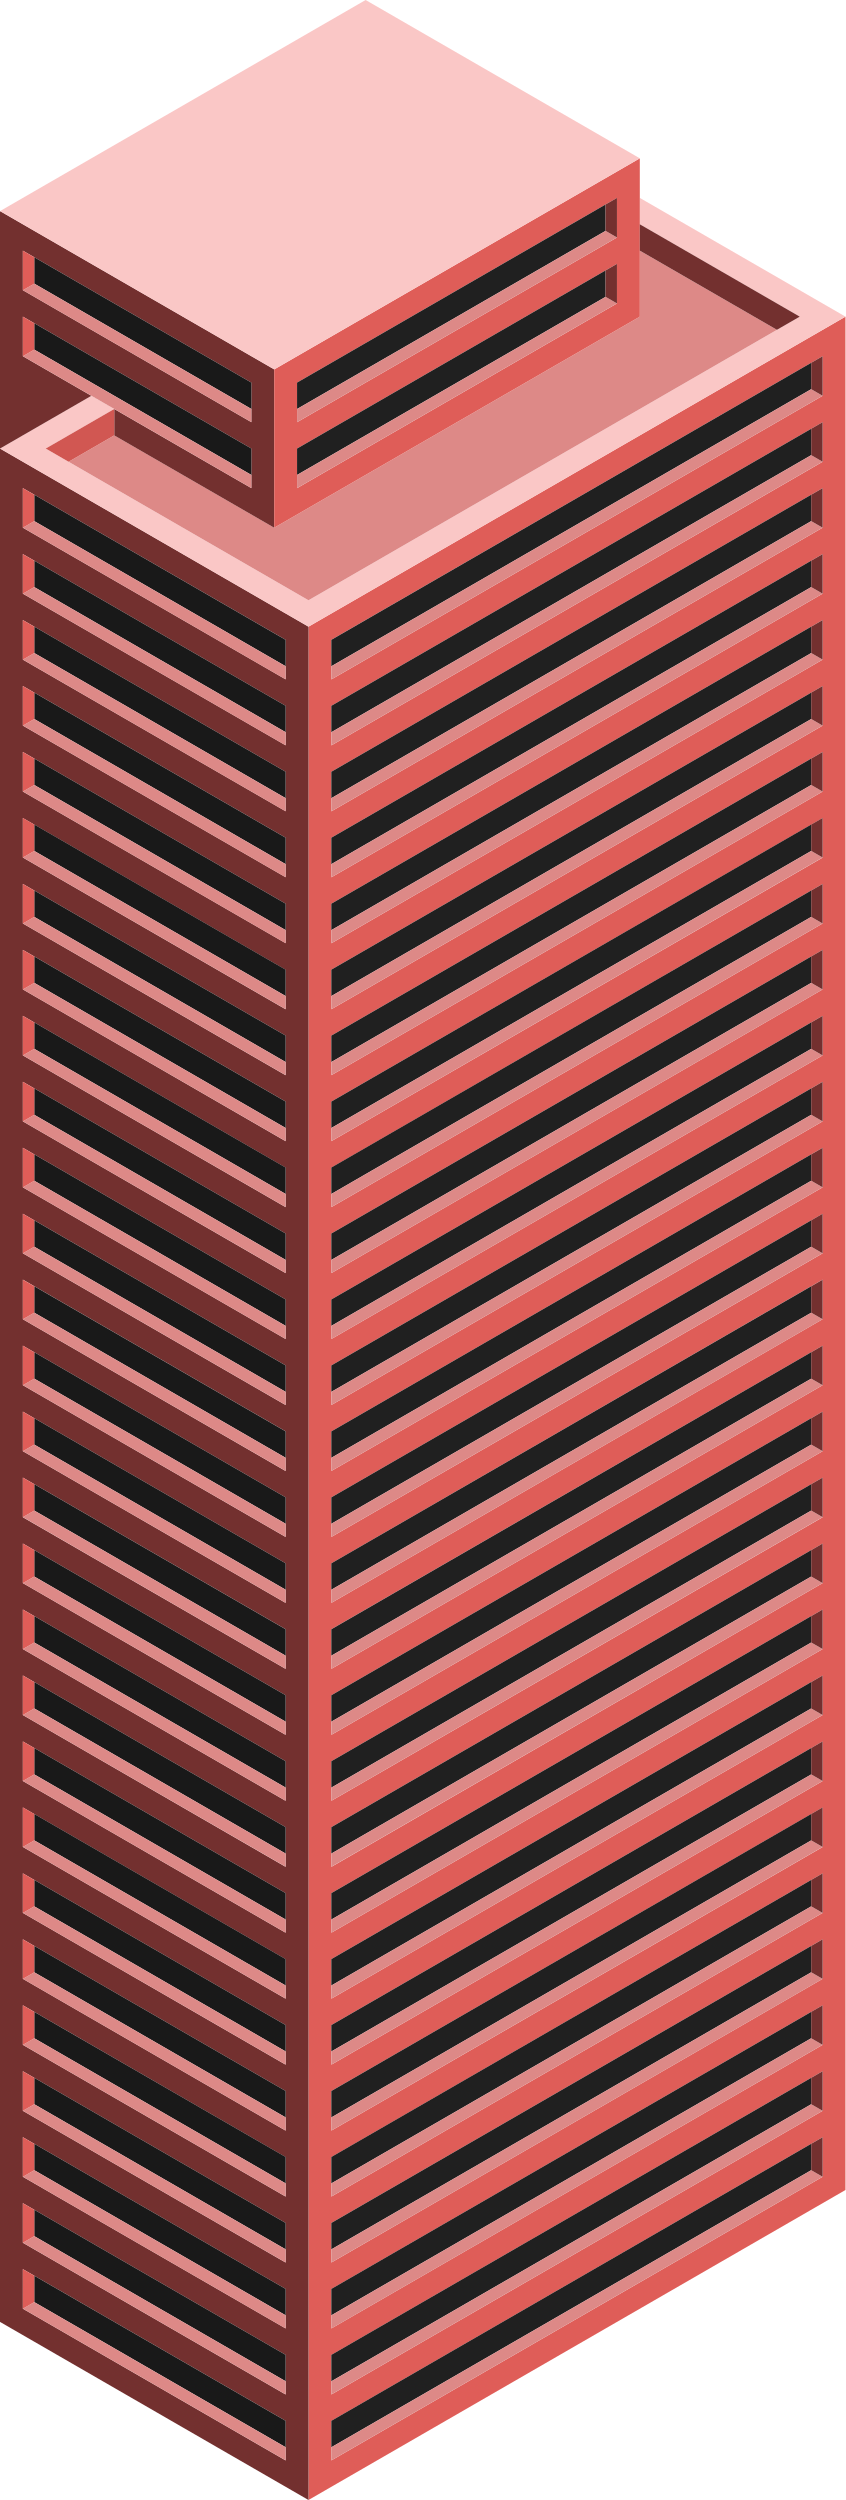
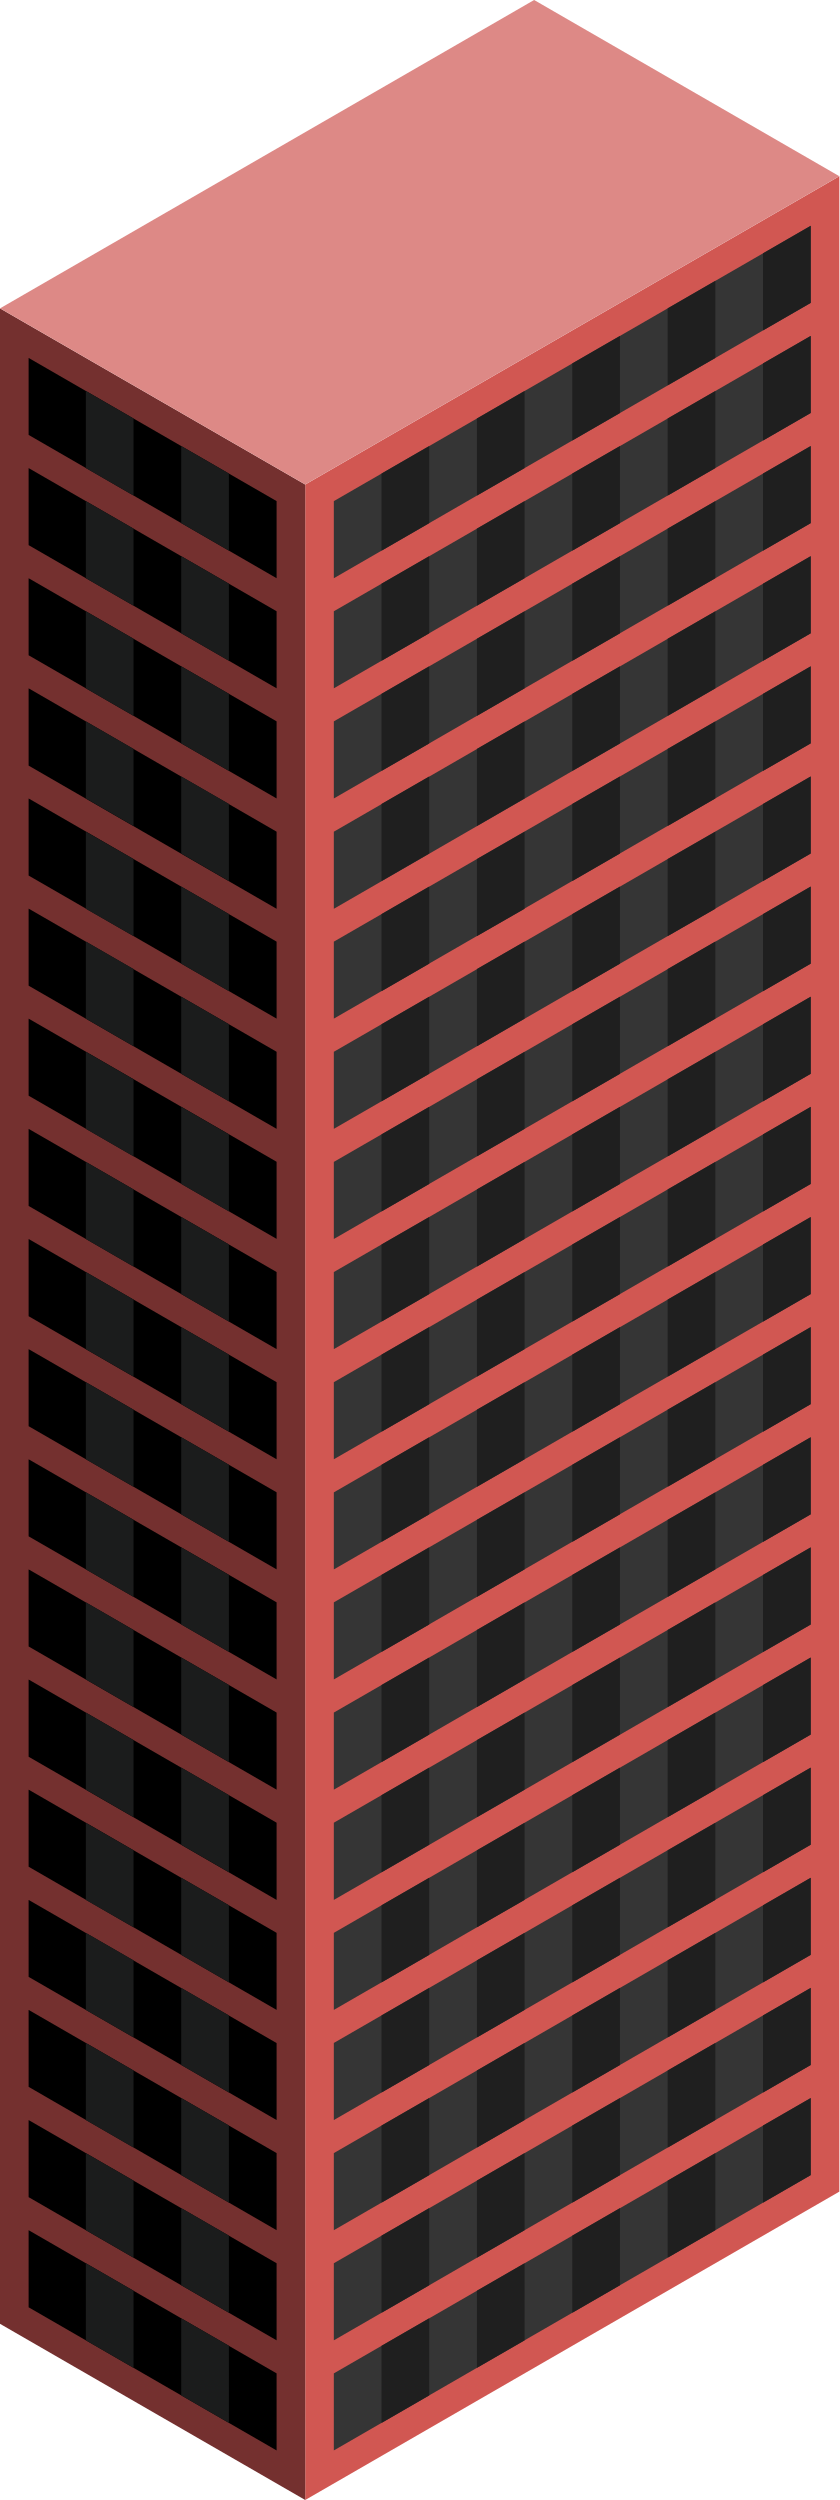
- <svg xmlns="http://www.w3.org/2000/svg" id="Layer_1" data-name="Layer 1" viewBox="0 0 370 1094.08">
+ <svg xmlns="http://www.w3.org/2000/svg" id="Layer_1" data-name="Layer 1" viewBox="0 0 220 655.29">
  <defs>
-     <style>.exterior-R-light{fill:#df5d58;}.exterior-L-prim-2{fill:#73302f;}.top-light-12{fill:#fac7c6;}.top-prim{fill:#dd8987;}.exterior-R-prim{fill:#d15752;}.window-R-prim{fill:#202020;}.cls-1{fill:#191919;}</style>
+     <style>.exterior-R-prim{fill:#d15752;}.exterior-L-prim{fill:#74302f;}.window-R-light{fill:#353535;}.window-R-prim{fill:#1f1f1f;}.window-L-light{fill:#1b1c1c;}.top-prim{fill:#dd8986;}</style>
  </defs>
-   <path class="exterior-R-light" d="M135,1094.08,370,958.41V138.57L135,274.25Zm10-802.51V280L360,155.89v17.32L145,297.34Zm0,28.86V308.89L355,187.65h0l5-2.88v17.32L145,326.21Zm0,28.87V337.75L360,213.62v17.32L145,355.07Zm0,28.87V366.62L360,242.49v17.32L145,383.94ZM145,407V395.49L360,271.36v17.32L145,412.81Zm0,28.86V424.36L355,303.12h0l5-2.88v17.32L145,441.68Zm0,28.87V453.22L360,329.09v17.32L145,470.54Zm0,28.87V482.09L360,358v17.32L145,499.41Zm0,28.87V511L360,386.83v17.32L145,528.28Zm0,28.86V539.83L355,418.59h0l5-2.88V433L145,557.15Zm0,28.87V568.69L360,444.56v17.32L145,586Zm0,28.87V597.56L360,473.43v17.32L145,614.88ZM145,638V626.43L360,502.3v17.32L145,643.75Zm0,28.86V655.3L355,534.06h0l5-2.88v17.32L145,672.62Zm0,28.87V684.16L360,560v17.32L145,701.48Zm0,28.87V713L360,588.9v17.32L145,730.35Zm0,28.87V741.9L360,617.77v17.32L145,759.22Zm0,28.86V770.77L355,649.53h0l5-2.88V664L145,788.09Zm0,28.87V799.63L360,675.5v17.32L145,817Zm0,28.87V828.5L360,704.37v17.32L145,845.82Zm0,28.87V857.37L360,733.24v17.32L145,874.69Zm0,28.86V886.24L355,765h0l5-2.88v17.32L145,903.56Zm0,28.87V915.1L360,791v17.32L145,932.43Zm0,28.87V944L360,819.84v17.32L145,961.29Zm0,28.87V972.84L360,848.71V866L145,990.16Zm0,28.86v-11.54L355,880.47h0l5-2.88V894.9L145,1019Zm0,28.87v-11.55L360,906.44v17.32L145,1047.9Zm0,28.87v-11.55L360,935.31v17.32L145,1076.76Z" />
-   <path class="exterior-L-prim-2" d="M135,274.25,0,196.3v819.84l135,77.94ZM125,1071v5.77L10,1010.37V993.05l5,2.88h0l110,63.5Zm0-28.87v5.78L10,981.5V964.18l115,66.39Zm0-28.87V1019L10,952.63V935.31l115,66.4Zm0-28.86v5.77L10,923.76V906.44l115,66.4Zm0-28.87v5.77L10,894.9V877.58l5,2.88h0L125,944Zm0-28.87v5.78L10,866V848.71L125,915.1Zm0-28.87v5.78L10,837.16V819.84l115,66.4Zm0-28.86v5.77L10,808.29V791l115,66.4Zm0-28.87v5.77L10,779.43V762.11L15,765h0l110,63.5Zm0-28.87V817L10,750.56V733.24l115,66.39Zm0-28.87v5.78L10,721.69V704.37l115,66.4Zm0-28.86v5.77L10,692.82V675.5l115,66.4Zm0-28.87v5.77L10,664V646.64l5,2.88h0L125,713Zm0-28.87v5.77L10,635.09V617.77l115,66.39Zm0-28.87v5.78L10,606.22V588.9l115,66.4ZM125,638v5.77L10,577.35V560l115,66.4Zm0-28.87v5.77L10,548.49V531.17l5,2.88h0l110,63.5Zm0-28.87V586L10,519.62V502.3l115,66.39Zm0-28.87v5.78L10,490.75V473.43l115,66.4Zm0-28.86v5.77L10,461.88V444.56L125,511Zm0-28.87v5.77L10,433V415.7l5,2.88h0l110,63.5Zm0-28.87v5.77L10,404.15V386.83l115,66.39Zm0-28.87v5.78L10,375.28V358l115,66.4ZM125,407v5.77L10,346.41V329.09l115,66.4Zm0-28.87v5.77L10,317.55V300.23l5,2.88h0l110,63.5Zm0-28.87v5.77L10,288.68V271.36l115,66.39Zm0-28.87v5.78L10,259.81V242.49l115,66.4Zm0-28.86v5.77L10,230.94V213.62L125,280Z" />
-   <polygon class="top-light-12" points="370 138.57 280 86.61 280 98.15 350 138.57 135 262.7 30 202.08 30 202.08 20 196.3 49.99 178.98 39.99 173.21 0 196.3 135 274.25 370 138.57" />
-   <polygon class="top-prim" points="280 109.7 280 138.57 120 230.94 50 190.53 30 202.08 135 262.7 350 138.57 340 144.34 280 109.7" />
-   <path class="exterior-L-prim-2" d="M50,179h0L10,155.89V138.57L110,196.3v17.32L50,179v11.55l70,40.41V161.66L0,92.38V196.3l40-23.09ZM10,109.7l100,57.74v17.32L10,127Z" />
-   <path class="exterior-R-light" d="M120,161.66v69.28l160-92.37V69.29Zm150-28.87L130,213.62V196.3l140-80.83Zm0-28.86L130,184.76V167.44L265,89.5h0l5-2.88Z" />
-   <polygon class="exterior-R-prim" points="50 178.98 50 178.98 49.99 178.98 20 196.3 30 202.08 30 202.08 50 190.53 50 178.98" />
-   <polygon class="exterior-L-prim-2" points="280 109.7 340 144.34 350 138.57 280 98.15 280 109.7" />
-   <polygon id="anchor-01_932.42" class="top-light-12" points="120 161.66 280 69.29 160 0 0 92.38 120 161.66" />
-   <polygon class="window-R-prim" points="265 89.5 130 167.44 130 178.98 265 101.04 265 89.5" />
-   <polygon class="top-prim" points="130 178.98 130 184.76 270 103.93 265 101.04 130 178.98" />
-   <polygon class="exterior-L-prim-2" points="265 89.49 265 89.5 265 101.04 270 103.93 270 86.61 265 89.49" />
-   <polygon class="window-R-prim" points="130 207.85 265 129.91 265 118.36 270 115.47 130 196.3 130 207.85" />
-   <polygon class="top-prim" points="130 207.85 130 213.62 270 132.79 265 129.91 130 207.85" />
-   <polygon class="exterior-L-prim-2" points="265 129.91 270 132.79 270 115.47 265 118.36 265 129.91" />
-   <polygon class="cls-1" points="15 124.13 110 178.98 110 167.44 10 109.7 15 112.59 15 124.13" />
-   <polygon class="cls-1" points="15 153 110 207.85 110 196.3 10 138.57 15 141.46 15 153" />
-   <polygon class="top-prim" points="110 184.76 110 178.98 15 124.13 10 127.02 110 184.76" />
-   <polygon class="top-prim" points="110 213.62 110 207.85 15 153 10 155.89 50 178.98 50 178.98 110 213.62" />
-   <polygon class="exterior-R-light" points="15 112.59 10 109.7 10 127.02 15 124.13 15 112.59" />
-   <polygon class="exterior-R-light" points="15 141.46 10 138.57 10 155.89 15 153 15 141.46" />
-   <polygon class="window-R-prim" points="355 158.78 360 155.89 145 280.02 145 291.57 355 170.32 355 158.78" />
-   <polygon class="top-prim" points="355 170.32 145 291.57 145 297.34 360 173.21 355 170.32" />
-   <polygon class="exterior-L-prim-2" points="355 170.32 360 173.21 360 155.89 355 158.78 355 170.32" />
-   <polygon class="cls-1" points="15 216.51 15 228.06 125 291.57 125 280.02 10 213.62 15 216.51" />
-   <polygon class="top-prim" points="10 230.94 125 297.34 125 291.57 15 228.06 10 230.94" />
-   <polygon class="exterior-R-light" points="15 216.51 10 213.62 10 230.94 15 228.06 15 216.51" />
-   <polygon class="cls-1" points="15 245.38 15 256.93 125 320.43 125 308.89 10 242.49 15 245.38" />
-   <polygon class="top-prim" points="10 259.81 125 326.21 125 320.43 15 256.93 10 259.81" />
-   <polygon class="exterior-R-light" points="15 245.38 10 242.49 10 259.81 15 256.93 15 245.38" />
-   <polygon class="cls-1" points="15 274.25 15 285.79 125 349.3 125 337.75 10 271.36 15 274.25" />
-   <polygon class="top-prim" points="10 288.68 125 355.07 125 349.3 15 285.79 10 288.68" />
-   <polygon class="exterior-R-light" points="15 274.25 10 271.36 10 288.68 15 285.79 15 274.25" />
-   <polygon class="cls-1" points="15 314.66 125 378.17 125 366.62 15 303.12 15 314.66" />
-   <polygon class="top-prim" points="10 317.55 125 383.94 125 378.17 15 314.66 10 317.55" />
-   <polygon class="exterior-R-light" points="15 303.12 15 303.11 10 300.23 10 317.55 15 314.66 15 303.12" />
-   <polygon class="cls-1" points="15 331.98 15 343.53 125 407.04 125 395.49 10 329.09 15 331.98" />
-   <polygon class="top-prim" points="10 346.41 125 412.81 125 407.04 15 343.53 10 346.41" />
-   <polygon class="exterior-R-light" points="15 331.98 10 329.09 10 346.41 15 343.53 15 331.98" />
-   <polygon class="cls-1" points="15 360.85 15 372.4 125 435.9 125 424.36 10 357.96 15 360.85" />
-   <polygon class="top-prim" points="10 375.28 125 441.68 125 435.9 15 372.4 10 375.28" />
-   <polygon class="exterior-R-light" points="15 360.85 10 357.96 10 375.28 15 372.4 15 360.85" />
-   <polygon class="cls-1" points="15 389.72 15 401.26 125 464.77 125 453.22 10 386.83 15 389.72" />
-   <polygon class="top-prim" points="10 404.15 125 470.54 125 464.77 15 401.26 10 404.15" />
-   <polygon class="exterior-R-light" points="15 389.72 10 386.83 10 404.15 15 401.26 15 389.72" />
-   <polygon class="cls-1" points="15 430.13 125 493.64 125 482.09 15 418.59 15 430.13" />
-   <polygon class="top-prim" points="10 433.02 125 499.41 125 493.64 15 430.13 10 433.02" />
-   <polygon class="exterior-R-light" points="15 418.59 15 418.58 10 415.7 10 433.02 15 430.13 15 418.59" />
-   <polygon class="cls-1" points="15 447.45 15 459 125 522.51 125 510.96 10 444.56 15 447.45" />
-   <polygon class="top-prim" points="10 461.88 125 528.28 125 522.51 15 459 10 461.88" />
-   <polygon class="exterior-R-light" points="15 447.45 10 444.56 10 461.88 15 459 15 447.45" />
-   <polygon class="cls-1" points="15 476.32 15 487.87 125 551.37 125 539.83 10 473.43 15 476.32" />
-   <polygon class="top-prim" points="10 490.75 125 557.15 125 551.37 15 487.87 10 490.75" />
-   <polygon class="exterior-R-light" points="15 476.32 10 473.43 10 490.75 15 487.87 15 476.32" />
-   <polygon class="cls-1" points="15 505.19 15 516.73 125 580.24 125 568.69 10 502.3 15 505.19" />
-   <polygon class="top-prim" points="10 519.62 125 586.01 125 580.24 15 516.73 10 519.62" />
-   <polygon class="exterior-R-light" points="15 505.19 10 502.3 10 519.62 15 516.73 15 505.19" />
-   <polygon class="cls-1" points="15 545.6 125 609.11 125 597.56 15 534.06 15 545.6" />
-   <polygon class="top-prim" points="10 548.49 125 614.88 125 609.11 15 545.6 10 548.49" />
-   <polygon class="exterior-R-light" points="15 534.06 15 534.05 10 531.17 10 548.49 15 545.6 15 534.06" />
-   <polygon class="cls-1" points="15 562.92 15 574.47 125 637.98 125 626.43 10 560.03 15 562.92" />
-   <polygon class="top-prim" points="10 577.35 125 643.75 125 637.98 15 574.47 10 577.35" />
-   <polygon class="exterior-R-light" points="15 562.92 10 560.03 10 577.35 15 574.47 15 562.92" />
-   <polygon class="cls-1" points="15 591.79 15 603.34 125 666.84 125 655.3 10 588.9 15 591.79" />
-   <polygon class="top-prim" points="10 606.22 125 672.62 125 666.84 15 603.34 10 606.22" />
-   <polygon class="exterior-R-light" points="15 591.79 10 588.9 10 606.22 15 603.34 15 591.79" />
-   <polygon class="cls-1" points="15 661.07 125 724.58 125 713.03 15 649.53 15 661.07" />
-   <polygon class="top-prim" points="10 663.96 125 730.35 125 724.58 15 661.07 10 663.96" />
-   <polygon class="exterior-R-light" points="15 649.53 15 649.52 10 646.64 10 663.96 15 661.07 15 649.53" />
-   <polygon class="cls-1" points="15 707.26 15 718.81 125 782.31 125 770.77 10 704.37 15 707.26" />
-   <polygon class="top-prim" points="10 721.69 125 788.09 125 782.31 15 718.81 10 721.69" />
-   <polygon class="exterior-R-light" points="15 707.26 10 704.37 10 721.69 15 718.81 15 707.26" />
-   <polygon class="cls-1" points="15 776.54 125 840.05 125 828.5 15 765 15 776.54" />
-   <polygon class="top-prim" points="10 779.43 125 845.82 125 840.05 15 776.54 10 779.43" />
-   <polygon class="exterior-R-light" points="15 765 15 764.99 10 762.11 10 779.43 15 776.54 15 765" />
-   <polygon class="cls-1" points="15 620.66 15 632.2 125 695.71 125 684.16 10 617.77 15 620.66" />
-   <polygon class="top-prim" points="10 635.09 125 701.48 125 695.71 15 632.2 10 635.09" />
-   <polygon class="exterior-R-light" points="15 620.66 10 617.77 10 635.09 15 632.2 15 620.66" />
-   <polygon class="cls-1" points="15 678.39 15 689.94 125 753.45 125 741.9 10 675.5 15 678.39" />
-   <polygon class="top-prim" points="10 692.82 125 759.22 125 753.45 15 689.94 10 692.82" />
-   <polygon class="exterior-R-light" points="15 678.39 10 675.5 10 692.82 15 689.94 15 678.39" />
-   <polygon class="cls-1" points="15 736.13 15 747.67 125 811.18 125 799.63 10 733.24 15 736.13" />
-   <polygon class="top-prim" points="10 750.56 125 816.95 125 811.18 15 747.67 10 750.56" />
-   <polygon class="exterior-R-light" points="15 736.13 10 733.24 10 750.56 15 747.67 15 736.13" />
-   <polygon class="cls-1" points="15 793.86 15 805.41 125 868.92 125 857.37 10 790.97 15 793.86" />
-   <polygon class="top-prim" points="10 808.29 125 874.69 125 868.92 15 805.41 10 808.29" />
-   <polygon class="exterior-R-light" points="15 793.86 10 790.97 10 808.29 15 805.41 15 793.86" />
-   <polygon class="cls-1" points="15 822.73 15 834.28 125 897.78 125 886.24 10 819.84 15 822.73" />
-   <polygon class="top-prim" points="10 837.16 125 903.56 125 897.78 15 834.28 10 837.16" />
-   <polygon class="exterior-R-light" points="15 822.73 10 819.84 10 837.16 15 834.28 15 822.73" />
-   <polygon class="cls-1" points="15 851.6 15 863.14 125 926.65 125 915.1 10 848.71 15 851.6" />
-   <polygon class="top-prim" points="10 866.03 125 932.43 125 926.65 15 863.14 10 866.03" />
-   <polygon class="exterior-R-light" points="15 851.6 10 848.71 10 866.03 15 863.14 15 851.6" />
-   <polygon class="cls-1" points="15 892.01 125 955.52 125 943.97 15 880.47 15 892.01" />
-   <polygon class="top-prim" points="10 894.9 125 961.29 125 955.52 15 892.01 10 894.9" />
-   <polygon class="exterior-R-light" points="15 880.47 15 880.46 10 877.58 10 894.9 15 892.01 15 880.47" />
-   <polygon class="cls-1" points="15 909.33 15 920.88 125 984.39 125 972.84 10 906.44 15 909.33" />
-   <polygon class="top-prim" points="10 923.76 125 990.16 125 984.39 15 920.88 10 923.76" />
-   <polygon class="exterior-R-light" points="15 909.33 10 906.44 10 923.76 15 920.88 15 909.33" />
-   <polygon class="cls-1" points="15 938.2 15 949.75 125 1013.25 125 1001.71 10 935.31 15 938.2" />
-   <polygon class="top-prim" points="10 952.63 125 1019.03 125 1013.25 15 949.75 10 952.63" />
-   <polygon class="exterior-R-light" points="15 938.2 10 935.31 10 952.63 15 949.75 15 938.2" />
-   <polygon class="cls-1" points="15 967.07 15 978.61 125 1042.12 125 1030.57 10 964.18 15 967.07" />
-   <polygon class="top-prim" points="10 981.5 125 1047.9 125 1042.12 15 978.61 10 981.5" />
-   <polygon class="exterior-R-light" points="15 967.07 10 964.18 10 981.5 15 978.61 15 967.07" />
-   <polygon class="cls-1" points="15 1007.48 125 1070.99 125 1059.44 15 995.94 15 1007.48" />
-   <polygon class="top-prim" points="10 1010.37 125 1076.76 125 1070.99 15 1007.48 10 1010.37" />
-   <polygon class="exterior-R-light" points="15 995.94 15 995.93 10 993.05 10 1010.37 15 1007.48 15 995.94" />
-   <polygon class="window-R-prim" points="355 187.65 145 308.89 145 320.43 355 199.19 355 187.65" />
-   <polygon class="top-prim" points="355 199.19 145 320.43 145 326.21 360 202.08 355 199.19" />
-   <polygon class="exterior-L-prim-2" points="360 202.08 360 184.76 355 187.64 355 187.65 355 199.19 360 202.08" />
-   <polygon class="window-R-prim" points="355 216.51 360 213.62 145 337.75 145 349.3 355 228.06 355 216.51" />
-   <polygon class="top-prim" points="355 228.06 145 349.3 145 355.07 360 230.94 355 228.06" />
-   <polygon class="exterior-L-prim-2" points="355 228.06 360 230.94 360 213.62 355 216.51 355 228.06" />
-   <polygon class="window-R-prim" points="355 245.38 360 242.49 145 366.62 145 378.17 355 256.93 355 245.38" />
-   <polygon class="top-prim" points="355 256.93 145 378.17 145 383.94 360 259.81 355 256.93" />
-   <polygon class="exterior-L-prim-2" points="355 256.93 360 259.81 360 242.49 355 245.38 355 256.93" />
-   <polygon class="window-R-prim" points="355 274.25 360 271.36 145 395.49 145 407.04 355 285.79 355 274.25" />
-   <polygon class="top-prim" points="355 285.79 145 407.04 145 412.81 360 288.68 355 285.79" />
-   <polygon class="exterior-L-prim-2" points="355 285.79 360 288.68 360 271.36 355 274.25 355 285.79" />
-   <polygon class="window-R-prim" points="355 303.12 145 424.36 145 435.9 355 314.66 355 303.12" />
-   <polygon class="top-prim" points="355 314.66 145 435.9 145 441.68 360 317.55 355 314.66" />
-   <polygon class="exterior-L-prim-2" points="360 317.55 360 300.23 355 303.11 355 303.12 355 314.66 360 317.55" />
-   <polygon class="window-R-prim" points="355 331.98 360 329.09 145 453.22 145 464.77 355 343.53 355 331.98" />
-   <polygon class="top-prim" points="355 343.53 145 464.77 145 470.54 360 346.41 355 343.53" />
-   <polygon class="exterior-L-prim-2" points="355 343.53 360 346.41 360 329.09 355 331.98 355 343.53" />
-   <polygon class="window-R-prim" points="355 360.85 360 357.96 145 482.09 145 493.64 355 372.4 355 360.85" />
-   <polygon class="top-prim" points="355 372.4 145 493.64 145 499.41 360 375.28 355 372.4" />
-   <polygon class="exterior-L-prim-2" points="355 372.4 360 375.28 360 357.96 355 360.85 355 372.4" />
-   <polygon class="window-R-prim" points="355 389.72 360 386.83 145 510.96 145 522.51 355 401.26 355 389.72" />
-   <polygon class="top-prim" points="355 401.26 145 522.51 145 528.28 360 404.15 355 401.26" />
-   <polygon class="exterior-L-prim-2" points="355 401.26 360 404.15 360 386.83 355 389.72 355 401.26" />
-   <polygon class="window-R-prim" points="355 418.59 145 539.83 145 551.37 355 430.13 355 418.59" />
-   <polygon class="top-prim" points="355 430.13 145 551.37 145 557.15 360 433.02 355 430.13" />
-   <polygon class="exterior-L-prim-2" points="360 433.02 360 415.7 355 418.58 355 418.59 355 430.13 360 433.02" />
-   <polygon class="window-R-prim" points="355 447.45 360 444.56 145 568.69 145 580.24 355 459 355 447.45" />
-   <polygon class="top-prim" points="355 459 145 580.24 145 586.01 360 461.88 355 459" />
-   <polygon class="exterior-L-prim-2" points="355 459 360 461.88 360 444.56 355 447.45 355 459" />
-   <polygon class="window-R-prim" points="355 476.32 360 473.43 145 597.56 145 609.11 355 487.87 355 476.32" />
-   <polygon class="top-prim" points="355 487.87 145 609.11 145 614.88 360 490.75 355 487.87" />
-   <polygon class="exterior-L-prim-2" points="355 487.87 360 490.75 360 473.43 355 476.32 355 487.87" />
-   <polygon class="window-R-prim" points="355 505.19 360 502.3 145 626.43 145 637.98 355 516.73 355 505.19" />
-   <polygon class="top-prim" points="355 516.73 145 637.98 145 643.75 360 519.62 355 516.73" />
-   <polygon class="exterior-L-prim-2" points="355 516.73 360 519.62 360 502.3 355 505.19 355 516.73" />
-   <polygon class="window-R-prim" points="355 534.06 145 655.3 145 666.84 355 545.6 355 534.06" />
-   <polygon class="top-prim" points="355 545.6 145 666.84 145 672.62 360 548.49 355 545.6" />
-   <polygon class="exterior-L-prim-2" points="360 548.49 360 531.17 355 534.05 355 534.06 355 545.6 360 548.49" />
-   <polygon class="window-R-prim" points="355 591.79 360 588.9 145 713.03 145 724.58 355 603.34 355 591.79" />
-   <polygon class="top-prim" points="355 603.34 145 724.58 145 730.35 360 606.22 355 603.34" />
-   <polygon class="exterior-L-prim-2" points="355 603.34 360 606.22 360 588.9 355 591.79 355 603.34" />
-   <polygon class="window-R-prim" points="355 649.53 145 770.77 145 782.31 355 661.07 355 649.53" />
-   <polygon class="top-prim" points="355 661.07 145 782.31 145 788.09 360 663.96 355 661.07" />
-   <polygon class="exterior-L-prim-2" points="360 663.96 360 646.64 355 649.52 355 649.53 355 661.07 360 663.96" />
-   <polygon class="window-R-prim" points="355 707.26 360 704.37 145 828.5 145 840.05 355 718.81 355 707.26" />
-   <polygon class="top-prim" points="355 718.81 145 840.05 145 845.82 360 721.69 355 718.81" />
-   <polygon class="exterior-L-prim-2" points="355 718.81 360 721.69 360 704.37 355 707.26 355 718.81" />
-   <polygon class="window-R-prim" points="355 562.92 360 560.03 145 684.16 145 695.71 355 574.47 355 562.92" />
-   <polygon class="top-prim" points="355 574.47 145 695.71 145 701.48 360 577.35 355 574.47" />
-   <polygon class="exterior-L-prim-2" points="355 574.47 360 577.35 360 560.03 355 562.92 355 574.47" />
-   <polygon class="window-R-prim" points="355 620.66 360 617.77 145 741.9 145 753.45 355 632.2 355 620.66" />
-   <polygon class="top-prim" points="355 632.2 145 753.45 145 759.22 360 635.09 355 632.2" />
-   <polygon class="exterior-L-prim-2" points="355 632.2 360 635.09 360 617.77 355 620.66 355 632.2" />
-   <polygon class="window-R-prim" points="355 678.39 360 675.5 145 799.63 145 811.18 355 689.94 355 678.39" />
-   <polygon class="top-prim" points="355 689.94 145 811.18 145 816.95 360 692.82 355 689.94" />
-   <polygon class="exterior-L-prim-2" points="355 689.94 360 692.82 360 675.5 355 678.39 355 689.94" />
-   <polygon class="window-R-prim" points="355 736.13 360 733.24 145 857.37 145 868.92 355 747.67 355 736.13" />
-   <polygon class="top-prim" points="355 747.67 145 868.92 145 874.69 360 750.56 355 747.67" />
-   <polygon class="exterior-L-prim-2" points="355 747.67 360 750.56 360 733.24 355 736.13 355 747.67" />
-   <polygon class="window-R-prim" points="355 765 145 886.24 145 897.78 355 776.54 355 765" />
-   <polygon class="top-prim" points="355 776.54 145 897.78 145 903.56 360 779.43 355 776.54" />
-   <polygon class="exterior-L-prim-2" points="360 779.43 360 762.11 355 764.99 355 765 355 776.54 360 779.43" />
-   <polygon class="window-R-prim" points="355 793.86 360 790.97 145 915.1 145 926.65 355 805.41 355 793.86" />
-   <polygon class="top-prim" points="355 805.41 145 926.65 145 932.43 360 808.29 355 805.41" />
-   <polygon class="exterior-L-prim-2" points="355 805.41 360 808.29 360 790.97 355 793.86 355 805.41" />
-   <polygon class="window-R-prim" points="355 822.73 360 819.84 145 943.97 145 955.52 355 834.28 355 822.73" />
-   <polygon class="top-prim" points="355 834.28 145 955.52 145 961.29 360 837.16 355 834.28" />
-   <polygon class="exterior-L-prim-2" points="355 834.28 360 837.16 360 819.84 355 822.73 355 834.28" />
-   <polygon class="window-R-prim" points="355 851.6 360 848.71 145 972.84 145 984.39 355 863.14 355 851.6" />
-   <polygon class="top-prim" points="355 863.14 145 984.39 145 990.16 360 866.03 355 863.14" />
-   <polygon class="exterior-L-prim-2" points="355 863.14 360 866.03 360 848.71 355 851.6 355 863.14" />
-   <polygon class="window-R-prim" points="355 880.47 145 1001.71 145 1013.25 355 892.01 355 880.47" />
-   <polygon class="top-prim" points="355 892.01 145 1013.25 145 1019.03 360 894.9 355 892.01" />
-   <polygon class="exterior-L-prim-2" points="360 894.9 360 877.58 355 880.46 355 880.47 355 892.01 360 894.9" />
-   <polygon class="window-R-prim" points="355 909.33 360 906.44 145 1030.57 145 1042.12 355 920.88 355 909.33" />
-   <polygon class="top-prim" points="355 920.88 145 1042.12 145 1047.9 360 923.76 355 920.88" />
-   <polygon class="exterior-L-prim-2" points="355 920.88 360 923.76 360 906.44 355 909.33 355 920.88" />
-   <polygon class="window-R-prim" points="355 938.2 360 935.31 145 1059.44 145 1070.99 355 949.75 355 938.2" />
-   <polygon class="top-prim" points="355 949.75 145 1070.99 145 1076.76 360 952.63 355 949.75" />
-   <polygon class="exterior-L-prim-2" points="355 949.75 360 952.63 360 935.31 355 938.2 355 949.75" />
+   <g id="Group">
+     <path id="Path" class="exterior-R-prim" d="M220,46.19V574.46L80,655.29V127Z" />
+     <path id="Path-2" data-name="Path" class="exterior-L-prim" d="M0,80.83V609.11l80,46.18V127Z" />
+     <g id="Group-2" data-name="Group">
+       <path id="Path-3" data-name="Path" class="window-R-light" d="M212.5,59.18l-125,72.17v20.21l125-72.17Z" />
+       <path id="Path-4" data-name="Path" class="window-R-prim" d="M100,124.13l12.5-7.22v20.21L100,144.34Z" />
+       <path id="Path-5" data-name="Path" class="window-R-prim" d="M125,109.7l12.5-7.22v20.21L125,129.9Z" />
+       <path id="Path-6" data-name="Path" class="window-R-prim" d="M150,95.26l12.5-7.21v20.2L150,115.47Z" />
+       <path id="Path-7" data-name="Path" class="window-R-prim" d="M175,80.83l12.5-7.22V93.82L175,101Z" />
+       <path id="Path-8" data-name="Path" class="window-R-prim" d="M200,66.4l12.5-7.22V79.39L200,86.6Z" />
+     </g>
+     <g id="Group-3" data-name="Group">
+       <path id="Path-9" data-name="Path" class="window-R-light" d="M212.5,116.91l-125,72.17v20.21l125-72.17Z" />
+       <path id="Path-10" data-name="Path" class="window-R-prim" d="M100,181.87l12.5-7.22v20.21L100,202.07Z" />
+       <path id="Path-11" data-name="Path" class="window-R-prim" d="M125,167.43l12.5-7.21v20.2L125,187.64Z" />
+       <path id="Path-12" data-name="Path" class="window-R-prim" d="M150,153l12.5-7.22V166L150,173.21Z" />
+       <path id="Path-13" data-name="Path" class="window-R-prim" d="M175,138.56l12.5-7.21v20.21L175,158.77Z" />
+       <path id="Path-14" data-name="Path" class="window-R-prim" d="M200,124.13l12.5-7.22v20.21L200,144.34Z" />
+     </g>
+     <g id="Group-4" data-name="Group">
+       <path id="Path-15" data-name="Path" class="window-R-light" d="M212.5,174.65l-125,72.17V267l125-72.17Z" />
+       <path id="Path-16" data-name="Path" class="window-R-prim" d="M100,239.6l12.5-7.22v20.21L100,259.81Z" />
+       <path id="Path-17" data-name="Path" class="window-R-prim" d="M125,225.17,137.5,218v20.21L125,245.37Z" />
+       <path id="Path-18" data-name="Path" class="window-R-prim" d="M150,210.73l12.5-7.21v20.2L150,230.94Z" />
+       <path id="Path-19" data-name="Path" class="window-R-prim" d="M175,196.3l12.5-7.22v20.21L175,216.51Z" />
+       <path id="Path-20" data-name="Path" class="window-R-prim" d="M200,181.87l12.5-7.22v20.21L200,202.07Z" />
+     </g>
+     <g id="Group-5" data-name="Group">
+       <path id="Path-21" data-name="Path" class="window-R-light" d="M212.5,232.38l-125,72.17v20.21l125-72.17Z" />
+       <path id="Path-22" data-name="Path" class="window-R-prim" d="M100,297.34l12.5-7.22v20.21L100,317.54Z" />
+       <path id="Path-23" data-name="Path" class="window-R-prim" d="M125,282.9l12.5-7.21v20.2L125,303.11Z" />
+       <path id="Path-24" data-name="Path" class="window-R-prim" d="M150,268.47l12.5-7.22v20.21L150,288.68Z" />
+       <path id="Path-25" data-name="Path" class="window-R-prim" d="M175,254l12.5-7.21V267L175,274.24Z" />
+       <path id="Path-26" data-name="Path" class="window-R-prim" d="M200,239.6l12.5-7.22v20.21L200,259.81Z" />
+     </g>
+     <g id="Group-6" data-name="Group">
+       <path id="Path-27" data-name="Path" class="window-R-light" d="M212.5,290.12l-125,72.17V382.5l125-72.17Z" />
+       <path id="Path-28" data-name="Path" class="window-R-prim" d="M100,355.07l12.5-7.22v20.21L100,375.28Z" />
+       <path id="Path-29" data-name="Path" class="window-R-prim" d="M125,340.64l12.5-7.22v20.21L125,360.84Z" />
+       <path id="Path-30" data-name="Path" class="window-R-prim" d="M150,326.2,162.5,319v20.2L150,346.41Z" />
+       <path id="Path-31" data-name="Path" class="window-R-prim" d="M175,311.77l12.5-7.22v20.21L175,332Z" />
+       <path id="Path-32" data-name="Path" class="window-R-prim" d="M200,297.34l12.5-7.22v20.21L200,317.54Z" />
+     </g>
+     <g id="Group-7" data-name="Group">
+       <path id="Path-33" data-name="Path" class="window-R-light" d="M212.5,347.85,87.5,420v20.21l125-72.17Z" />
+       <path id="Path-34" data-name="Path" class="window-R-prim" d="M100,412.81l12.5-7.22V425.8L100,433Z" />
+       <path id="Path-35" data-name="Path" class="window-R-prim" d="M125,398.37l12.5-7.21v20.2L125,418.58Z" />
+       <path id="Path-36" data-name="Path" class="window-R-prim" d="M150,383.94l12.5-7.22v20.21L150,404.15Z" />
+       <path id="Path-37" data-name="Path" class="window-R-prim" d="M175,369.5l12.5-7.21V382.5L175,389.71Z" />
+       <path id="Path-38" data-name="Path" class="window-R-prim" d="M200,355.07l12.5-7.22v20.21L200,375.28Z" />
+     </g>
+     <g id="Group-8" data-name="Group">
+       <path id="Path-39" data-name="Path" class="window-R-light" d="M212.5,405.59l-125,72.17V498l125-72.17Z" />
+       <path id="Path-40" data-name="Path" class="window-R-prim" d="M100,470.54l12.5-7.22v20.21L100,490.75Z" />
+       <path id="Path-41" data-name="Path" class="window-R-prim" d="M125,456.11l12.5-7.22V469.1L125,476.31Z" />
+       <path id="Path-42" data-name="Path" class="window-R-prim" d="M150,441.67l12.5-7.21v20.2L150,461.88Z" />
+       <path id="Path-43" data-name="Path" class="window-R-prim" d="M175,427.24,187.5,420v20.21L175,447.45Z" />
+       <path id="Path-44" data-name="Path" class="window-R-prim" d="M200,412.81l12.5-7.22V425.8L200,433Z" />
+     </g>
+     <g id="Group-9" data-name="Group">
+       <path id="Path-45" data-name="Path" class="window-R-light" d="M212.5,463.32l-125,72.17V555.7l125-72.17Z" />
+       <path id="Path-46" data-name="Path" class="window-R-prim" d="M100,528.28l12.5-7.22v20.21L100,548.48Z" />
+       <path id="Path-47" data-name="Path" class="window-R-prim" d="M125,513.84l12.5-7.21v20.2L125,534.05Z" />
+       <path id="Path-48" data-name="Path" class="window-R-prim" d="M150,499.41l12.5-7.22V512.4L150,519.62Z" />
+       <path id="Path-49" data-name="Path" class="window-R-prim" d="M175,485l12.5-7.21V498L175,505.18Z" />
+       <path id="Path-50" data-name="Path" class="window-R-prim" d="M200,470.54l12.5-7.22v20.21L200,490.75Z" />
+     </g>
+     <g id="Group-10" data-name="Group">
+       <path id="Path-51" data-name="Path" class="window-R-light" d="M212.5,521.06l-125,72.17v20.21l125-72.17Z" />
+       <path id="Path-52" data-name="Path" class="window-R-prim" d="M100,586l12.5-7.22V599L100,606.22Z" />
+       <path id="Path-53" data-name="Path" class="window-R-prim" d="M125,571.58l12.5-7.22v20.21L125,591.78Z" />
+       <path id="Path-54" data-name="Path" class="window-R-prim" d="M150,557.14l12.5-7.21v20.2L150,577.35Z" />
+       <path id="Path-55" data-name="Path" class="window-R-prim" d="M175,542.71l12.5-7.22V555.7L175,562.92Z" />
+       <path id="Path-56" data-name="Path" class="window-R-prim" d="M200,528.28l12.5-7.22v20.21L200,548.48Z" />
+     </g>
+     <g id="Group-11" data-name="Group">
+       <path id="Path-57" data-name="Path" class="window-R-light" d="M212.5,88.05l-125,72.17v20.2l125-72.17Z" />
+       <path id="Path-58" data-name="Path" class="window-R-prim" d="M100,153l12.5-7.22V166L100,173.21Z" />
+       <path id="Path-59" data-name="Path" class="window-R-prim" d="M125,138.56l12.5-7.21v20.21L125,158.77Z" />
+       <path id="Path-60" data-name="Path" class="window-R-prim" d="M150,124.13l12.5-7.22v20.21L150,144.34Z" />
+       <path id="Path-61" data-name="Path" class="window-R-prim" d="M175,109.7l12.5-7.22v20.21L175,129.9Z" />
+       <path id="Path-62" data-name="Path" class="window-R-prim" d="M200,95.26l12.5-7.21v20.2L200,115.47Z" />
+     </g>
+     <g id="Group-12" data-name="Group">
+       <path id="Path-63" data-name="Path" class="window-R-light" d="M212.5,145.78,87.5,218v20.21L212.5,166Z" />
+       <path id="Path-64" data-name="Path" class="window-R-prim" d="M100,210.73l12.5-7.21v20.2L100,230.94Z" />
+       <path id="Path-65" data-name="Path" class="window-R-prim" d="M125,196.3l12.5-7.22v20.21L125,216.51Z" />
+       <path id="Path-66" data-name="Path" class="window-R-prim" d="M150,181.87l12.5-7.22v20.21L150,202.07Z" />
+       <path id="Path-67" data-name="Path" class="window-R-prim" d="M175,167.43l12.5-7.21v20.2L175,187.64Z" />
+       <path id="Path-68" data-name="Path" class="window-R-prim" d="M200,153l12.5-7.22V166L200,173.21Z" />
+     </g>
+     <g id="Group-13" data-name="Group">
+       <path id="Path-69" data-name="Path" class="window-R-light" d="M212.5,203.52l-125,72.17v20.2l125-72.17Z" />
+       <path id="Path-70" data-name="Path" class="window-R-prim" d="M100,268.47l12.5-7.22v20.21L100,288.68Z" />
+       <path id="Path-71" data-name="Path" class="window-R-prim" d="M125,254l12.5-7.21V267L125,274.24Z" />
+       <path id="Path-72" data-name="Path" class="window-R-prim" d="M150,239.6l12.5-7.22v20.21L150,259.81Z" />
+       <path id="Path-73" data-name="Path" class="window-R-prim" d="M175,225.17,187.5,218v20.21L175,245.37Z" />
+       <path id="Path-74" data-name="Path" class="window-R-prim" d="M200,210.73l12.5-7.21v20.2L200,230.94Z" />
+     </g>
+     <g id="Group-14" data-name="Group">
+       <path id="Path-75" data-name="Path" class="window-R-light" d="M212.5,261.25l-125,72.17v20.21l125-72.17Z" />
+       <path id="Path-76" data-name="Path" class="window-R-prim" d="M100,326.2,112.5,319v20.2L100,346.41Z" />
+       <path id="Path-77" data-name="Path" class="window-R-prim" d="M125,311.77l12.5-7.22v20.21L125,332Z" />
+       <path id="Path-78" data-name="Path" class="window-R-prim" d="M150,297.34l12.5-7.22v20.21L150,317.54Z" />
+       <path id="Path-79" data-name="Path" class="window-R-prim" d="M175,282.9l12.5-7.21v20.2L175,303.11Z" />
+       <path id="Path-80" data-name="Path" class="window-R-prim" d="M200,268.47l12.5-7.22v20.21L200,288.68Z" />
+     </g>
+     <g id="Group-15" data-name="Group">
+       <path id="Path-81" data-name="Path" class="window-R-light" d="M212.5,319l-125,72.17v20.2l125-72.17Z" />
+       <path id="Path-82" data-name="Path" class="window-R-prim" d="M100,383.94l12.5-7.22v20.21L100,404.15Z" />
+       <path id="Path-83" data-name="Path" class="window-R-prim" d="M125,369.5l12.5-7.21V382.5L125,389.71Z" />
+       <path id="Path-84" data-name="Path" class="window-R-prim" d="M150,355.07l12.5-7.22v20.21L150,375.28Z" />
+       <path id="Path-85" data-name="Path" class="window-R-prim" d="M175,340.64l12.5-7.22v20.21L175,360.84Z" />
+       <path id="Path-86" data-name="Path" class="window-R-prim" d="M200,326.2,212.5,319v20.2L200,346.41Z" />
+     </g>
+     <g id="Group-16" data-name="Group">
+       <path id="Path-87" data-name="Path" class="window-R-light" d="M212.5,376.72l-125,72.17V469.1l125-72.17Z" />
+       <path id="Path-88" data-name="Path" class="window-R-prim" d="M100,441.67l12.5-7.21v20.2L100,461.88Z" />
+       <path id="Path-89" data-name="Path" class="window-R-prim" d="M125,427.24,137.5,420v20.21L125,447.45Z" />
+       <path id="Path-90" data-name="Path" class="window-R-prim" d="M150,412.81l12.5-7.22V425.8L150,433Z" />
+       <path id="Path-91" data-name="Path" class="window-R-prim" d="M175,398.37l12.5-7.21v20.2L175,418.58Z" />
+       <path id="Path-92" data-name="Path" class="window-R-prim" d="M200,383.94l12.5-7.22v20.21L200,404.15Z" />
+     </g>
+     <g id="Group-17" data-name="Group">
+       <path id="Path-93" data-name="Path" class="window-R-light" d="M212.5,434.46l-125,72.17v20.2l125-72.17Z" />
+       <path id="Path-94" data-name="Path" class="window-R-prim" d="M100,499.41l12.5-7.22V512.4L100,519.62Z" />
+       <path id="Path-95" data-name="Path" class="window-R-prim" d="M125,485l12.5-7.21V498L125,505.18Z" />
+       <path id="Path-96" data-name="Path" class="window-R-prim" d="M150,470.54l12.5-7.22v20.21L150,490.75Z" />
+       <path id="Path-97" data-name="Path" class="window-R-prim" d="M175,456.11l12.5-7.22V469.1L175,476.31Z" />
+       <path id="Path-98" data-name="Path" class="window-R-prim" d="M200,441.67l12.5-7.21v20.2L200,461.88Z" />
+     </g>
+     <g id="Group-18" data-name="Group">
+       <path id="Path-99" data-name="Path" class="window-R-light" d="M212.5,492.19l-125,72.17v20.21l125-72.17Z" />
+       <path id="Path-100" data-name="Path" class="window-R-prim" d="M100,557.14l12.5-7.21v20.2L100,577.35Z" />
+       <path id="Path-101" data-name="Path" class="window-R-prim" d="M125,542.71l12.5-7.22V555.7L125,562.92Z" />
+       <path id="Path-102" data-name="Path" class="window-R-prim" d="M150,528.28l12.5-7.22v20.21L150,548.48Z" />
+       <path id="Path-103" data-name="Path" class="window-R-prim" d="M175,513.84l12.5-7.21v20.2L175,534.05Z" />
+       <path id="Path-104" data-name="Path" class="window-R-prim" d="M200,499.41l12.5-7.22V512.4L200,519.62Z" />
+     </g>
+     <g id="Group-19" data-name="Group">
+       <path id="Path-105" data-name="Path" class="window-R-light" d="M212.5,549.93,87.5,622.1v20.2l125-72.17Z" />
+       <path id="Path-106" data-name="Path" class="window-R-prim" d="M100,614.88l12.5-7.22v20.21L100,635.09Z" />
+       <path id="Path-107" data-name="Path" class="window-R-prim" d="M125,600.44l12.5-7.21v20.21L125,620.65Z" />
+       <path id="Path-108" data-name="Path" class="window-R-prim" d="M150,586l12.5-7.22V599L150,606.22Z" />
+       <path id="Path-109" data-name="Path" class="window-R-prim" d="M175,571.58l12.5-7.22v20.21L175,591.78Z" />
+       <path id="Path-110" data-name="Path" class="window-R-prim" d="M200,557.14l12.5-7.21v20.2L200,577.35Z" />
+     </g>
+     <g id="Group-20" data-name="Group">
+       <path id="Path-111" data-name="Path" d="M7.5,93.82l65,37.53v20.21L7.5,114Z" />
+       <path id="Path-112" data-name="Path" class="window-L-light" d="M60,124.13l-12.5-7.22v20.21L60,144.34Z" />
+       <path id="Path-113" data-name="Path" class="window-L-light" d="M35,109.7l-12.5-7.22v20.21L35,129.9Z" />
+     </g>
+     <g id="Group-21" data-name="Group">
+       <path id="Path-114" data-name="Path" d="M7.5,151.56l65,37.52v20.21l-65-37.53Z" />
+       <path id="Path-115" data-name="Path" class="window-L-light" d="M60,181.87l-12.5-7.22v20.21L60,202.07Z" />
+       <path id="Path-116" data-name="Path" class="window-L-light" d="M35,167.43l-12.5-7.21v20.2L35,187.64Z" />
+     </g>
+     <g id="Group-22" data-name="Group">
+       <path id="Path-117" data-name="Path" d="M7.5,209.29l65,37.53V267L7.5,229.5Z" />
+       <path id="Path-118" data-name="Path" class="window-L-light" d="M60,239.6l-12.5-7.22v20.21L60,259.81Z" />
+       <path id="Path-119" data-name="Path" class="window-L-light" d="M35,225.17,22.5,218v20.21L35,245.37Z" />
+     </g>
+     <g id="Group-23" data-name="Group">
+       <path id="Path-120" data-name="Path" d="M7.5,267l65,37.52v20.21l-65-37.53Z" />
+       <path id="Path-121" data-name="Path" class="window-L-light" d="M60,297.34l-12.5-7.22v20.21L60,317.54Z" />
+       <path id="Path-122" data-name="Path" class="window-L-light" d="M35,282.9l-12.5-7.21v20.2L35,303.11Z" />
+     </g>
+     <g id="Group-24" data-name="Group">
+       <path id="Path-123" data-name="Path" d="M7.5,324.76l65,37.53V382.5L7.5,345Z" />
+       <path id="Path-124" data-name="Path" class="window-L-light" d="M60,355.07l-12.5-7.22v20.21L60,375.28Z" />
+       <path id="Path-125" data-name="Path" class="window-L-light" d="M35,340.64l-12.5-7.22v20.21L35,360.84Z" />
+     </g>
+     <g id="Group-25" data-name="Group">
+       <path id="Path-126" data-name="Path" d="M7.5,382.5,72.5,420v20.21L7.5,402.7Z" />
+       <path id="Path-127" data-name="Path" class="window-L-light" d="M60,412.81l-12.5-7.22V425.8L60,433Z" />
+       <path id="Path-128" data-name="Path" class="window-L-light" d="M35,398.37l-12.5-7.21v20.2L35,418.58Z" />
+     </g>
+     <g id="Group-26" data-name="Group">
+       <path id="Path-129" data-name="Path" d="M7.5,440.23l65,37.53V498l-65-37.53Z" />
+       <path id="Path-130" data-name="Path" class="window-L-light" d="M60,470.54l-12.5-7.22v20.21L60,490.75Z" />
+       <path id="Path-131" data-name="Path" class="window-L-light" d="M35,456.11l-12.5-7.22V469.1L35,476.31Z" />
+     </g>
+     <g id="Group-27" data-name="Group">
+       <path id="Path-132" data-name="Path" d="M7.5,498l65,37.52V555.7l-65-37.53Z" />
+       <path id="Path-133" data-name="Path" class="window-L-light" d="M60,528.28l-12.5-7.22v20.21L60,548.48Z" />
+       <path id="Path-134" data-name="Path" class="window-L-light" d="M35,513.84l-12.5-7.21v20.2L35,534.05Z" />
+     </g>
+     <g id="Group-28" data-name="Group">
+       <path id="Path-135" data-name="Path" d="M7.5,555.7l65,37.53v20.21l-65-37.53Z" />
+       <path id="Path-136" data-name="Path" class="window-L-light" d="M60,586l-12.5-7.22V599L60,606.22Z" />
+       <path id="Path-137" data-name="Path" class="window-L-light" d="M35,571.58l-12.5-7.22v20.21L35,591.78Z" />
+     </g>
+     <g id="Group-29" data-name="Group">
+       <path id="Path-138" data-name="Path" d="M7.5,122.69l65,37.53v20.2l-65-37.53Z" />
+       <path id="Path-139" data-name="Path" class="window-L-light" d="M60,153l-12.5-7.22V166L60,173.21Z" />
+       <path id="Path-140" data-name="Path" class="window-L-light" d="M35,138.56l-12.5-7.21v20.21L35,158.77Z" />
+     </g>
+     <g id="Group-30" data-name="Group">
+       <path id="Path-141" data-name="Path" d="M7.5,180.42,72.5,218v20.21l-65-37.53Z" />
+       <path id="Path-142" data-name="Path" class="window-L-light" d="M60,210.73l-12.5-7.21v20.2L60,230.94Z" />
+       <path id="Path-143" data-name="Path" class="window-L-light" d="M35,196.3l-12.5-7.22v20.21L35,216.51Z" />
+     </g>
+     <g id="Group-31" data-name="Group">
+       <path id="Path-144" data-name="Path" d="M7.5,238.16l65,37.53v20.2l-65-37.53Z" />
+       <path id="Path-145" data-name="Path" class="window-L-light" d="M60,268.47l-12.5-7.22v20.21L60,288.68Z" />
+       <path id="Path-146" data-name="Path" class="window-L-light" d="M35,254l-12.5-7.21V267L35,274.24Z" />
+     </g>
+     <g id="Group-32" data-name="Group">
+       <path id="Path-147" data-name="Path" d="M7.5,295.89l65,37.53v20.21L7.5,316.1Z" />
+       <path id="Path-148" data-name="Path" class="window-L-light" d="M60,326.2,47.5,319v20.2L60,346.41Z" />
+       <path id="Path-149" data-name="Path" class="window-L-light" d="M35,311.77l-12.5-7.22v20.21L35,332Z" />
+     </g>
+     <g id="Group-33" data-name="Group">
+       <path id="Path-150" data-name="Path" d="M7.5,353.63l65,37.53v20.2l-65-37.53Z" />
+       <path id="Path-151" data-name="Path" class="window-L-light" d="M60,383.94l-12.5-7.22v20.21L60,404.15Z" />
+       <path id="Path-152" data-name="Path" class="window-L-light" d="M35,369.5l-12.5-7.21V382.5L35,389.71Z" />
+     </g>
+     <g id="Group-34" data-name="Group">
+       <path id="Path-153" data-name="Path" d="M7.5,411.36l65,37.53V469.1l-65-37.53Z" />
+       <path id="Path-154" data-name="Path" class="window-L-light" d="M60,441.67l-12.5-7.21v20.2L60,461.88Z" />
+       <path id="Path-155" data-name="Path" class="window-L-light" d="M35,427.24,22.5,420v20.21L35,447.45Z" />
+     </g>
+     <g id="Group-35" data-name="Group">
+       <path id="Path-156" data-name="Path" d="M7.5,469.1l65,37.53v20.2L7.5,489.3Z" />
+       <path id="Path-157" data-name="Path" class="window-L-light" d="M60,499.41l-12.5-7.22V512.4L60,519.62Z" />
+       <path id="Path-158" data-name="Path" class="window-L-light" d="M35,485l-12.5-7.21V498L35,505.18Z" />
+     </g>
+     <g id="Group-36" data-name="Group">
+       <path id="Path-159" data-name="Path" d="M7.5,526.83l65,37.53v20.21L7.5,547Z" />
+       <path id="Path-160" data-name="Path" class="window-L-light" d="M60,557.14l-12.5-7.21v20.2L60,577.35Z" />
+       <path id="Path-161" data-name="Path" class="window-L-light" d="M35,542.71l-12.5-7.22V555.7L35,562.92Z" />
+     </g>
+     <g id="Group-37" data-name="Group">
+       <path id="Path-162" data-name="Path" d="M7.5,584.57l65,37.53v20.2l-65-37.52Z" />
+       <path id="Path-163" data-name="Path" class="window-L-light" d="M60,614.88l-12.5-7.22v20.21L60,635.09Z" />
+       <path id="Path-164" data-name="Path" class="window-L-light" d="M35,600.44l-12.5-7.21v20.21L35,620.65Z" />
+     </g>
+     <path id="anchor-01_528.27" class="top-prim" d="M0,80.83,140,0l80,46.19L80,127Z" />
+   </g>
</svg>
